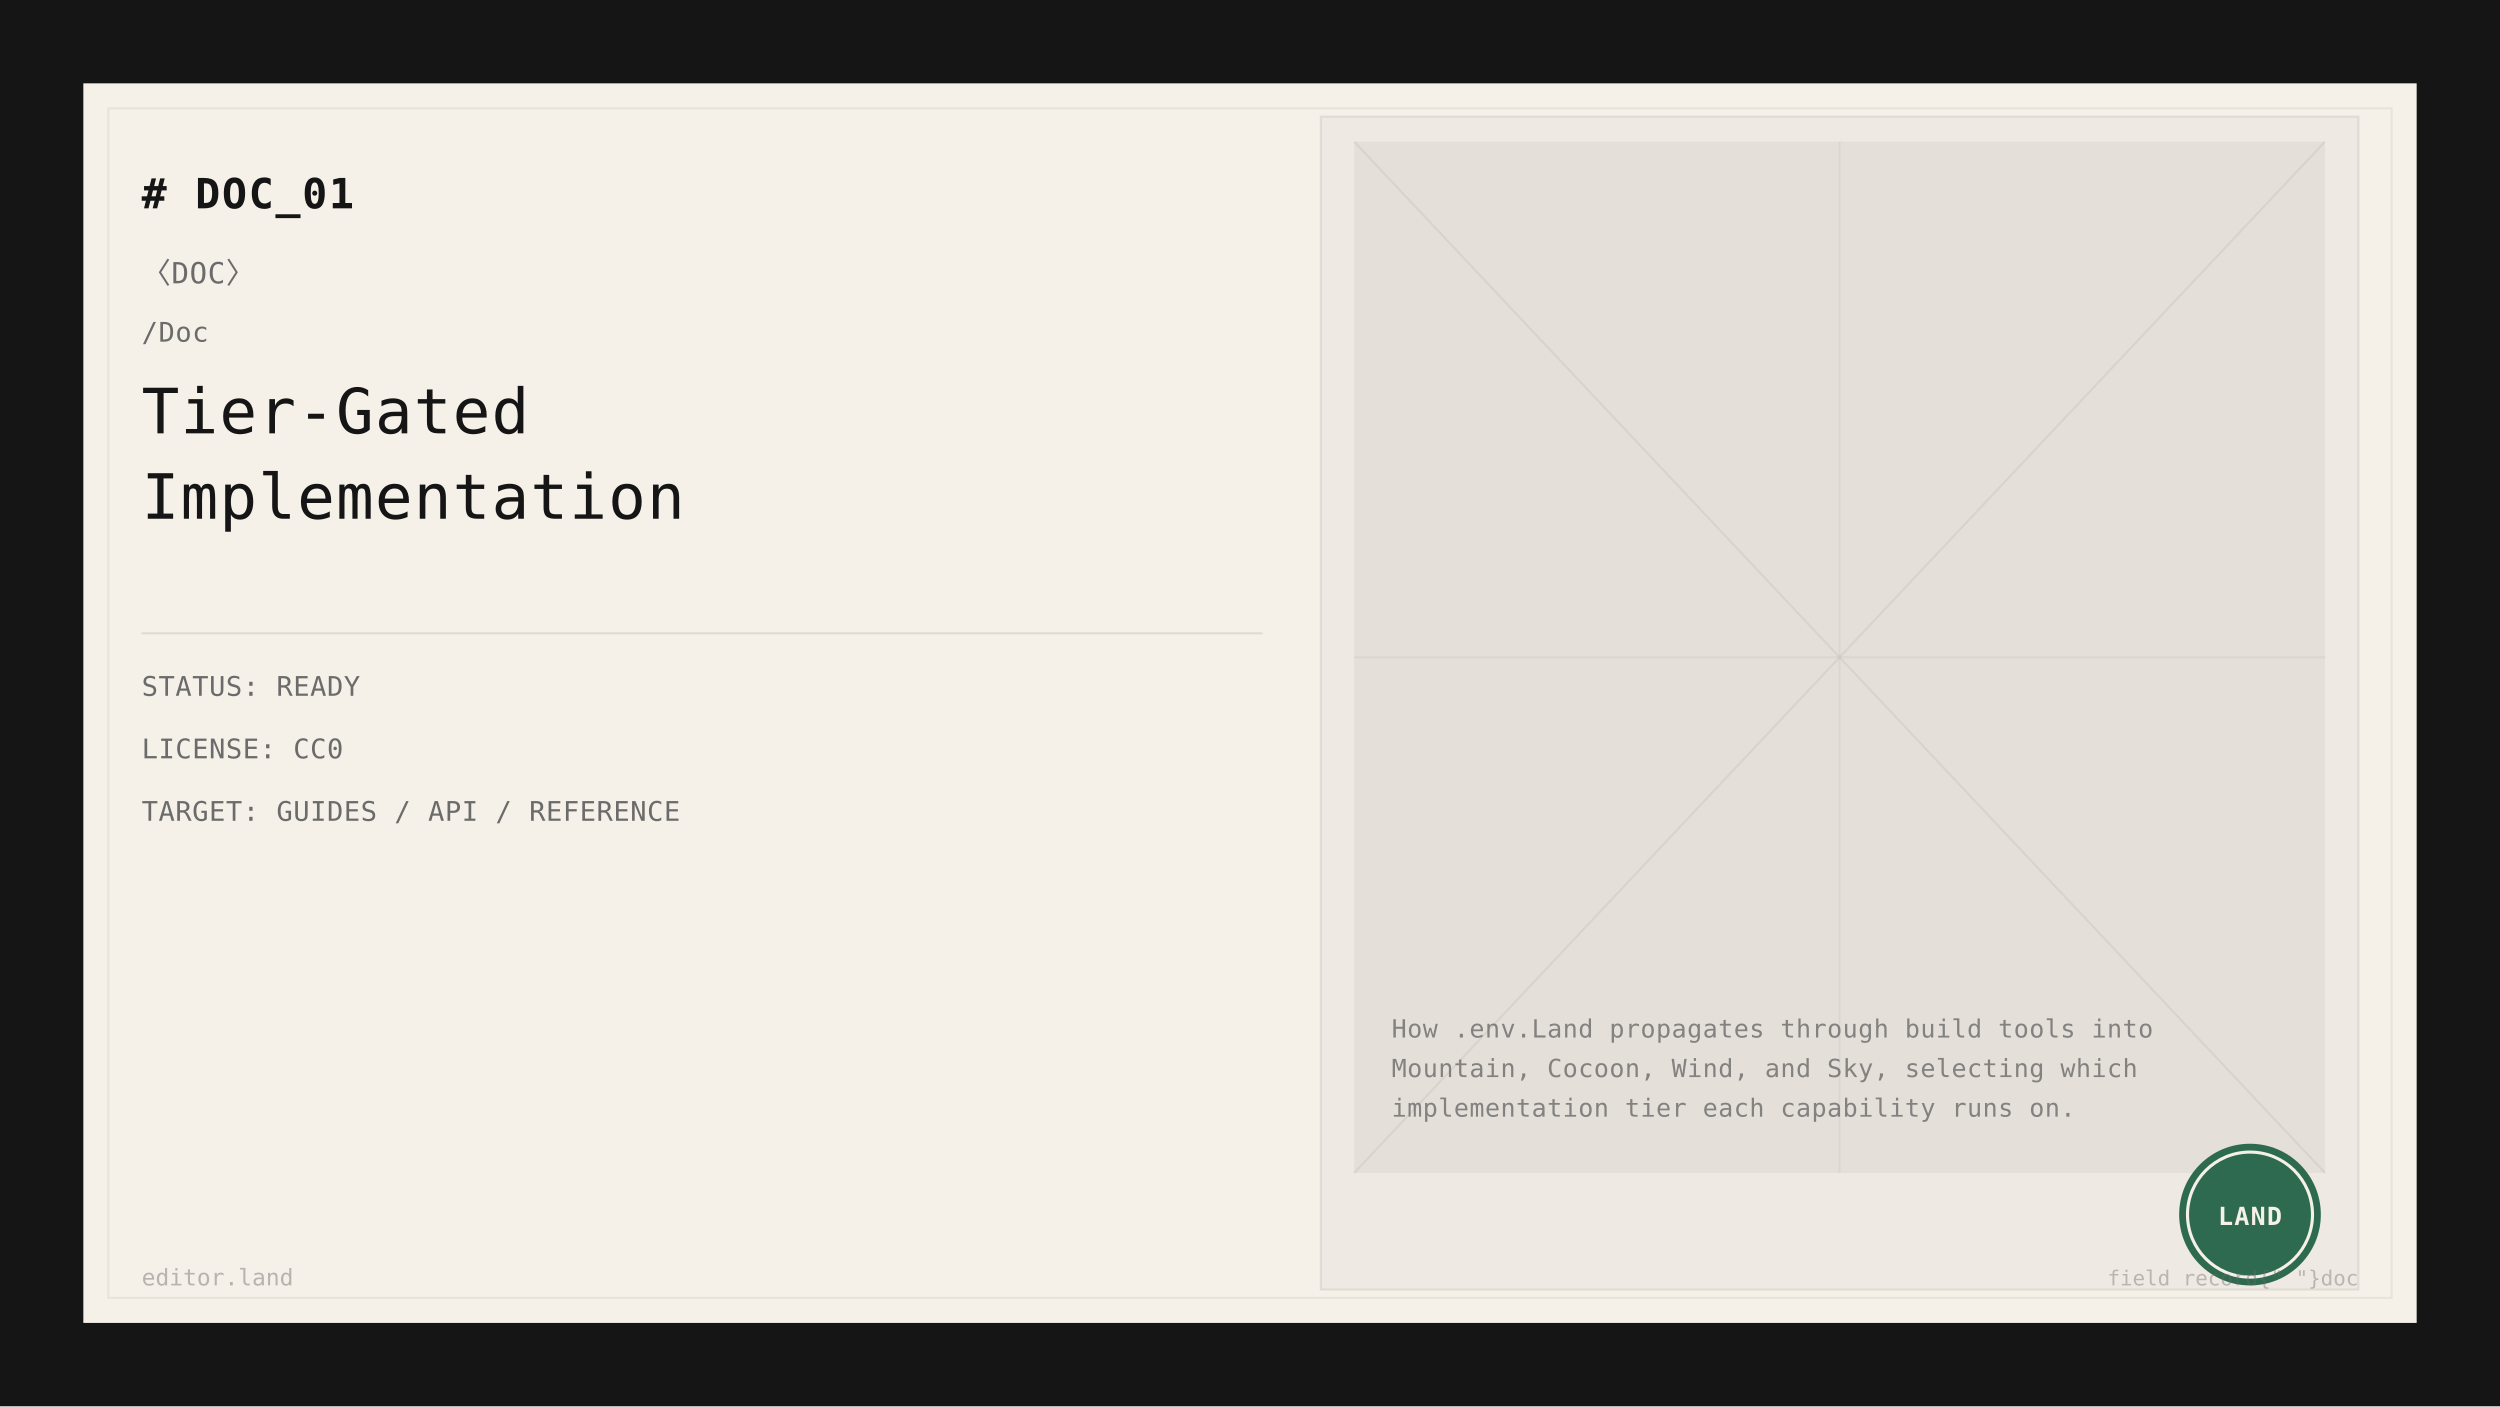
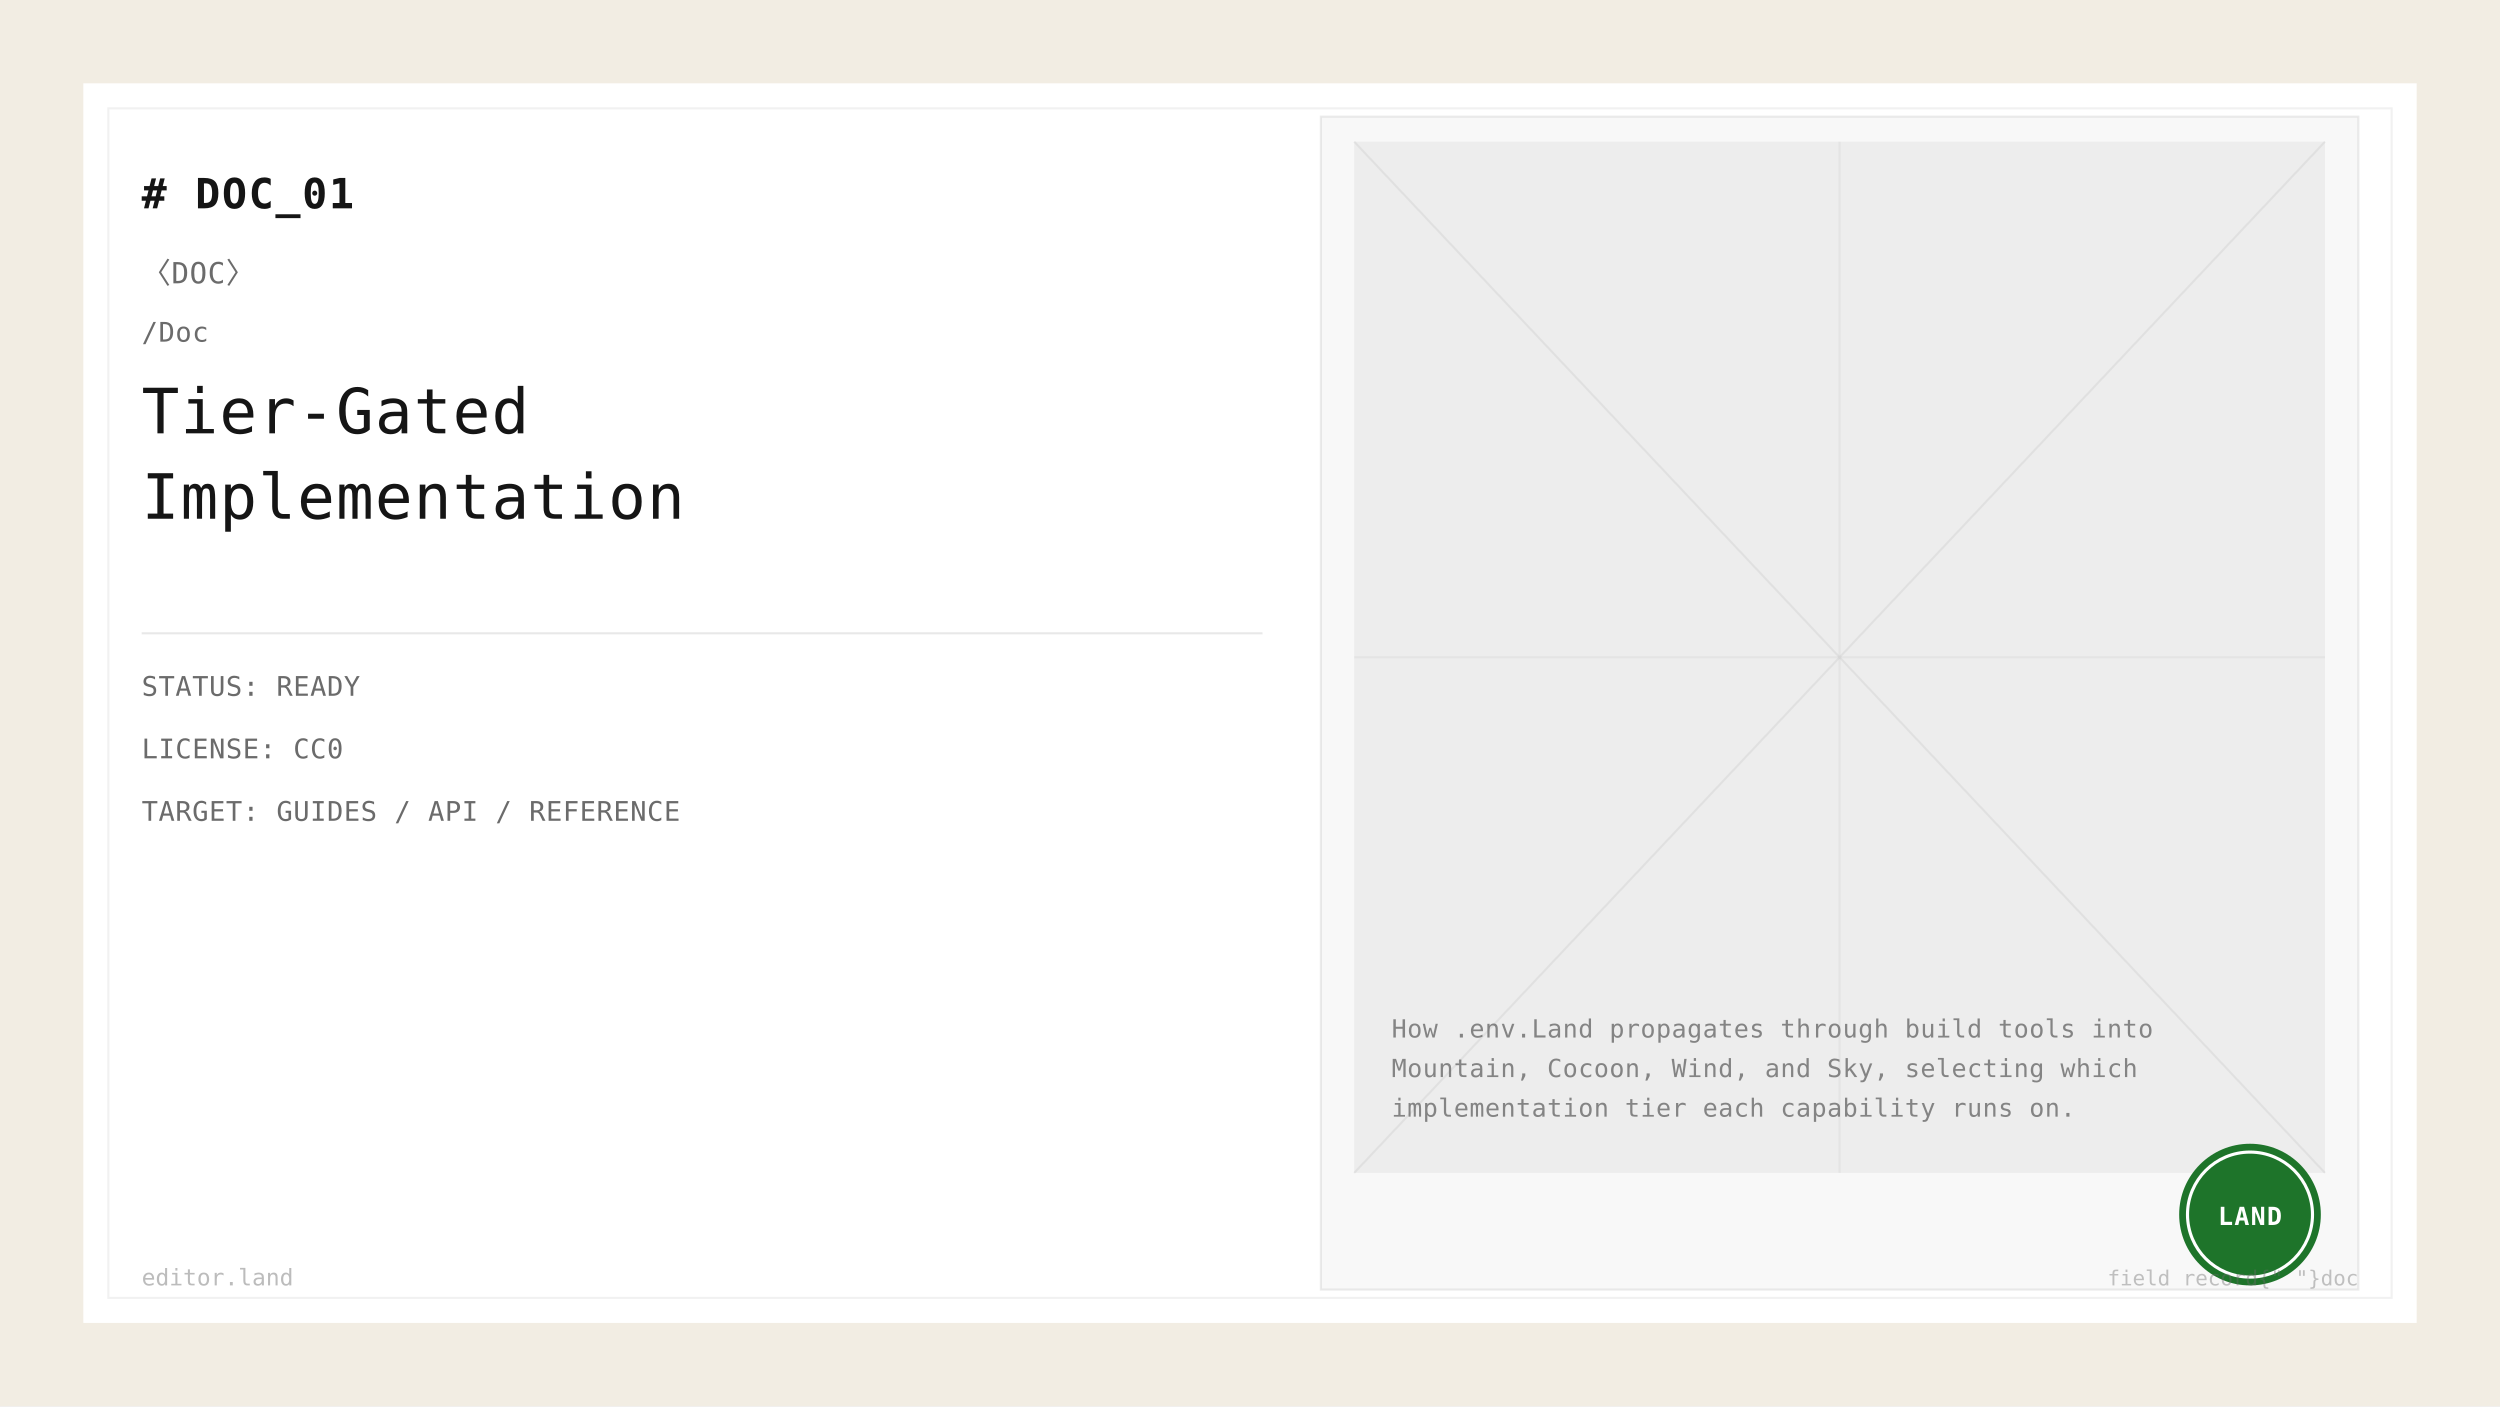
<svg xmlns="http://www.w3.org/2000/svg" width="1200" height="675" viewBox="0 0 1200 675">
-   <path fill="#151515" d="M0 0h1200v675H0z" />
-   <path fill="#f5f0e8" d="M40 40h1120v595H40z" />
+   <path fill="#f2ede3" d="M0 0h1200v675H0z" />
+   <path fill="#fff" d="M40 40h1120v595H40z" />
  <path fill="none" stroke="#151515" stroke-opacity=".06" d="M52 52h1096v571H52z" />
  <text x="68" y="100" fill="#151515" font-family="'JetBrains Mono', 'SF Mono', 'Fira Code', monospace" font-size="20" font-weight="600" letter-spacing=".04em"># DOC_01</text>
  <text x="68" y="136" fill="#6b6b6b" font-family="'JetBrains Mono', 'SF Mono', 'Fira Code', monospace" font-size="14" font-weight="400" letter-spacing=".02em">〈DOC〉</text>
  <text x="68" y="164" fill="#6b6b6b" font-family="'JetBrains Mono', 'SF Mono', 'Fira Code', monospace" font-size="13" font-weight="400" letter-spacing=".02em">/Doc</text>
  <text x="68" y="208" fill="#151515" font-family="'JetBrains Mono', 'SF Mono', 'Fira Code', monospace" font-size="30" font-weight="500" letter-spacing=".02em">Tier-Gated</text>
  <text x="68" y="249" fill="#151515" font-family="'JetBrains Mono', 'SF Mono', 'Fira Code', monospace" font-size="30" font-weight="500" letter-spacing=".02em">Implementation</text>
  <path stroke="#151515" stroke-opacity=".1" d="M68 304h538" />
  <text x="68" y="334" fill="#6b6b6b" font-family="'JetBrains Mono', 'SF Mono', 'Fira Code', monospace" font-size="13" font-weight="400" letter-spacing=".02em">STATUS: READY</text>
  <text x="68" y="364" fill="#6b6b6b" font-family="'JetBrains Mono', 'SF Mono', 'Fira Code', monospace" font-size="13" font-weight="400" letter-spacing=".02em">LICENSE: CC0</text>
  <text x="68" y="394" fill="#6b6b6b" font-family="'JetBrains Mono', 'SF Mono', 'Fira Code', monospace" font-size="13" font-weight="400" letter-spacing=".02em">TARGET: GUIDES / API / REFERENCE</text>
  <path fill="#151515" fill-opacity=".03" d="M634 56h498v563H634z" />
  <path fill="none" stroke="#151515" stroke-opacity=".08" d="M634 56h498v563H634z" />
  <path fill="#151515" fill-opacity=".05" d="M650 68h466v495H650z" />
  <path stroke="#151515" stroke-opacity=".06" d="m650 68 466 495m0-495L650 563" />
  <path stroke="#151515" stroke-opacity=".04" d="M883 68v495M650 315.5h466" />
  <text x="668" y="498" fill="#6b6b6b" fill-opacity=".8" font-family="'JetBrains Mono', 'SF Mono', 'Fira Code', monospace" font-size="12" font-weight="400" letter-spacing=".02em">How .env.Land propagates through build tools into</text>
  <text x="668" y="517" fill="#6b6b6b" fill-opacity=".8" font-family="'JetBrains Mono', 'SF Mono', 'Fira Code', monospace" font-size="12" font-weight="400" letter-spacing=".02em">Mountain, Cocoon, Wind, and Sky, selecting which</text>
  <text x="668" y="536" fill="#6b6b6b" fill-opacity=".8" font-family="'JetBrains Mono', 'SF Mono', 'Fira Code', monospace" font-size="12" font-weight="400" letter-spacing=".02em">implementation tier each capability runs on.</text>
-   <circle cx="1080" cy="583" r="34" fill="#2d6a4f" />
-   <circle cx="1080" cy="583" r="30" fill="none" stroke="#f5f0e8" stroke-width="1.5" />
-   <text x="1080" y="588" fill="#f5f0e8" font-family="'JetBrains Mono', 'SF Mono', 'Fira Code', monospace" font-size="12" font-weight="600" letter-spacing=".05em" text-anchor="middle">LAND</text>
+   <circle cx="1080" cy="583" r="34" fill="#1e742a" />
+   <circle cx="1080" cy="583" r="30" fill="none" stroke="#fff" stroke-width="1.5" />
+   <text x="1080" y="588" fill="#fff" font-family="'JetBrains Mono', 'SF Mono', 'Fira Code', monospace" font-size="12" font-weight="600" letter-spacing=".05em" text-anchor="middle">LAND</text>
  <text x="68" y="617" fill="#6b6b6b" fill-opacity=".45" font-family="'JetBrains Mono', 'SF Mono', 'Fira Code', monospace" font-size="11" font-weight="400">editor.land</text>
  <text x="1132" y="617" fill="#6b6b6b" fill-opacity=".4" font-family="'JetBrains Mono', 'SF Mono', 'Fira Code', monospace" font-size="10" font-weight="400" text-anchor="end">field record{" "}doc</text>
</svg>
